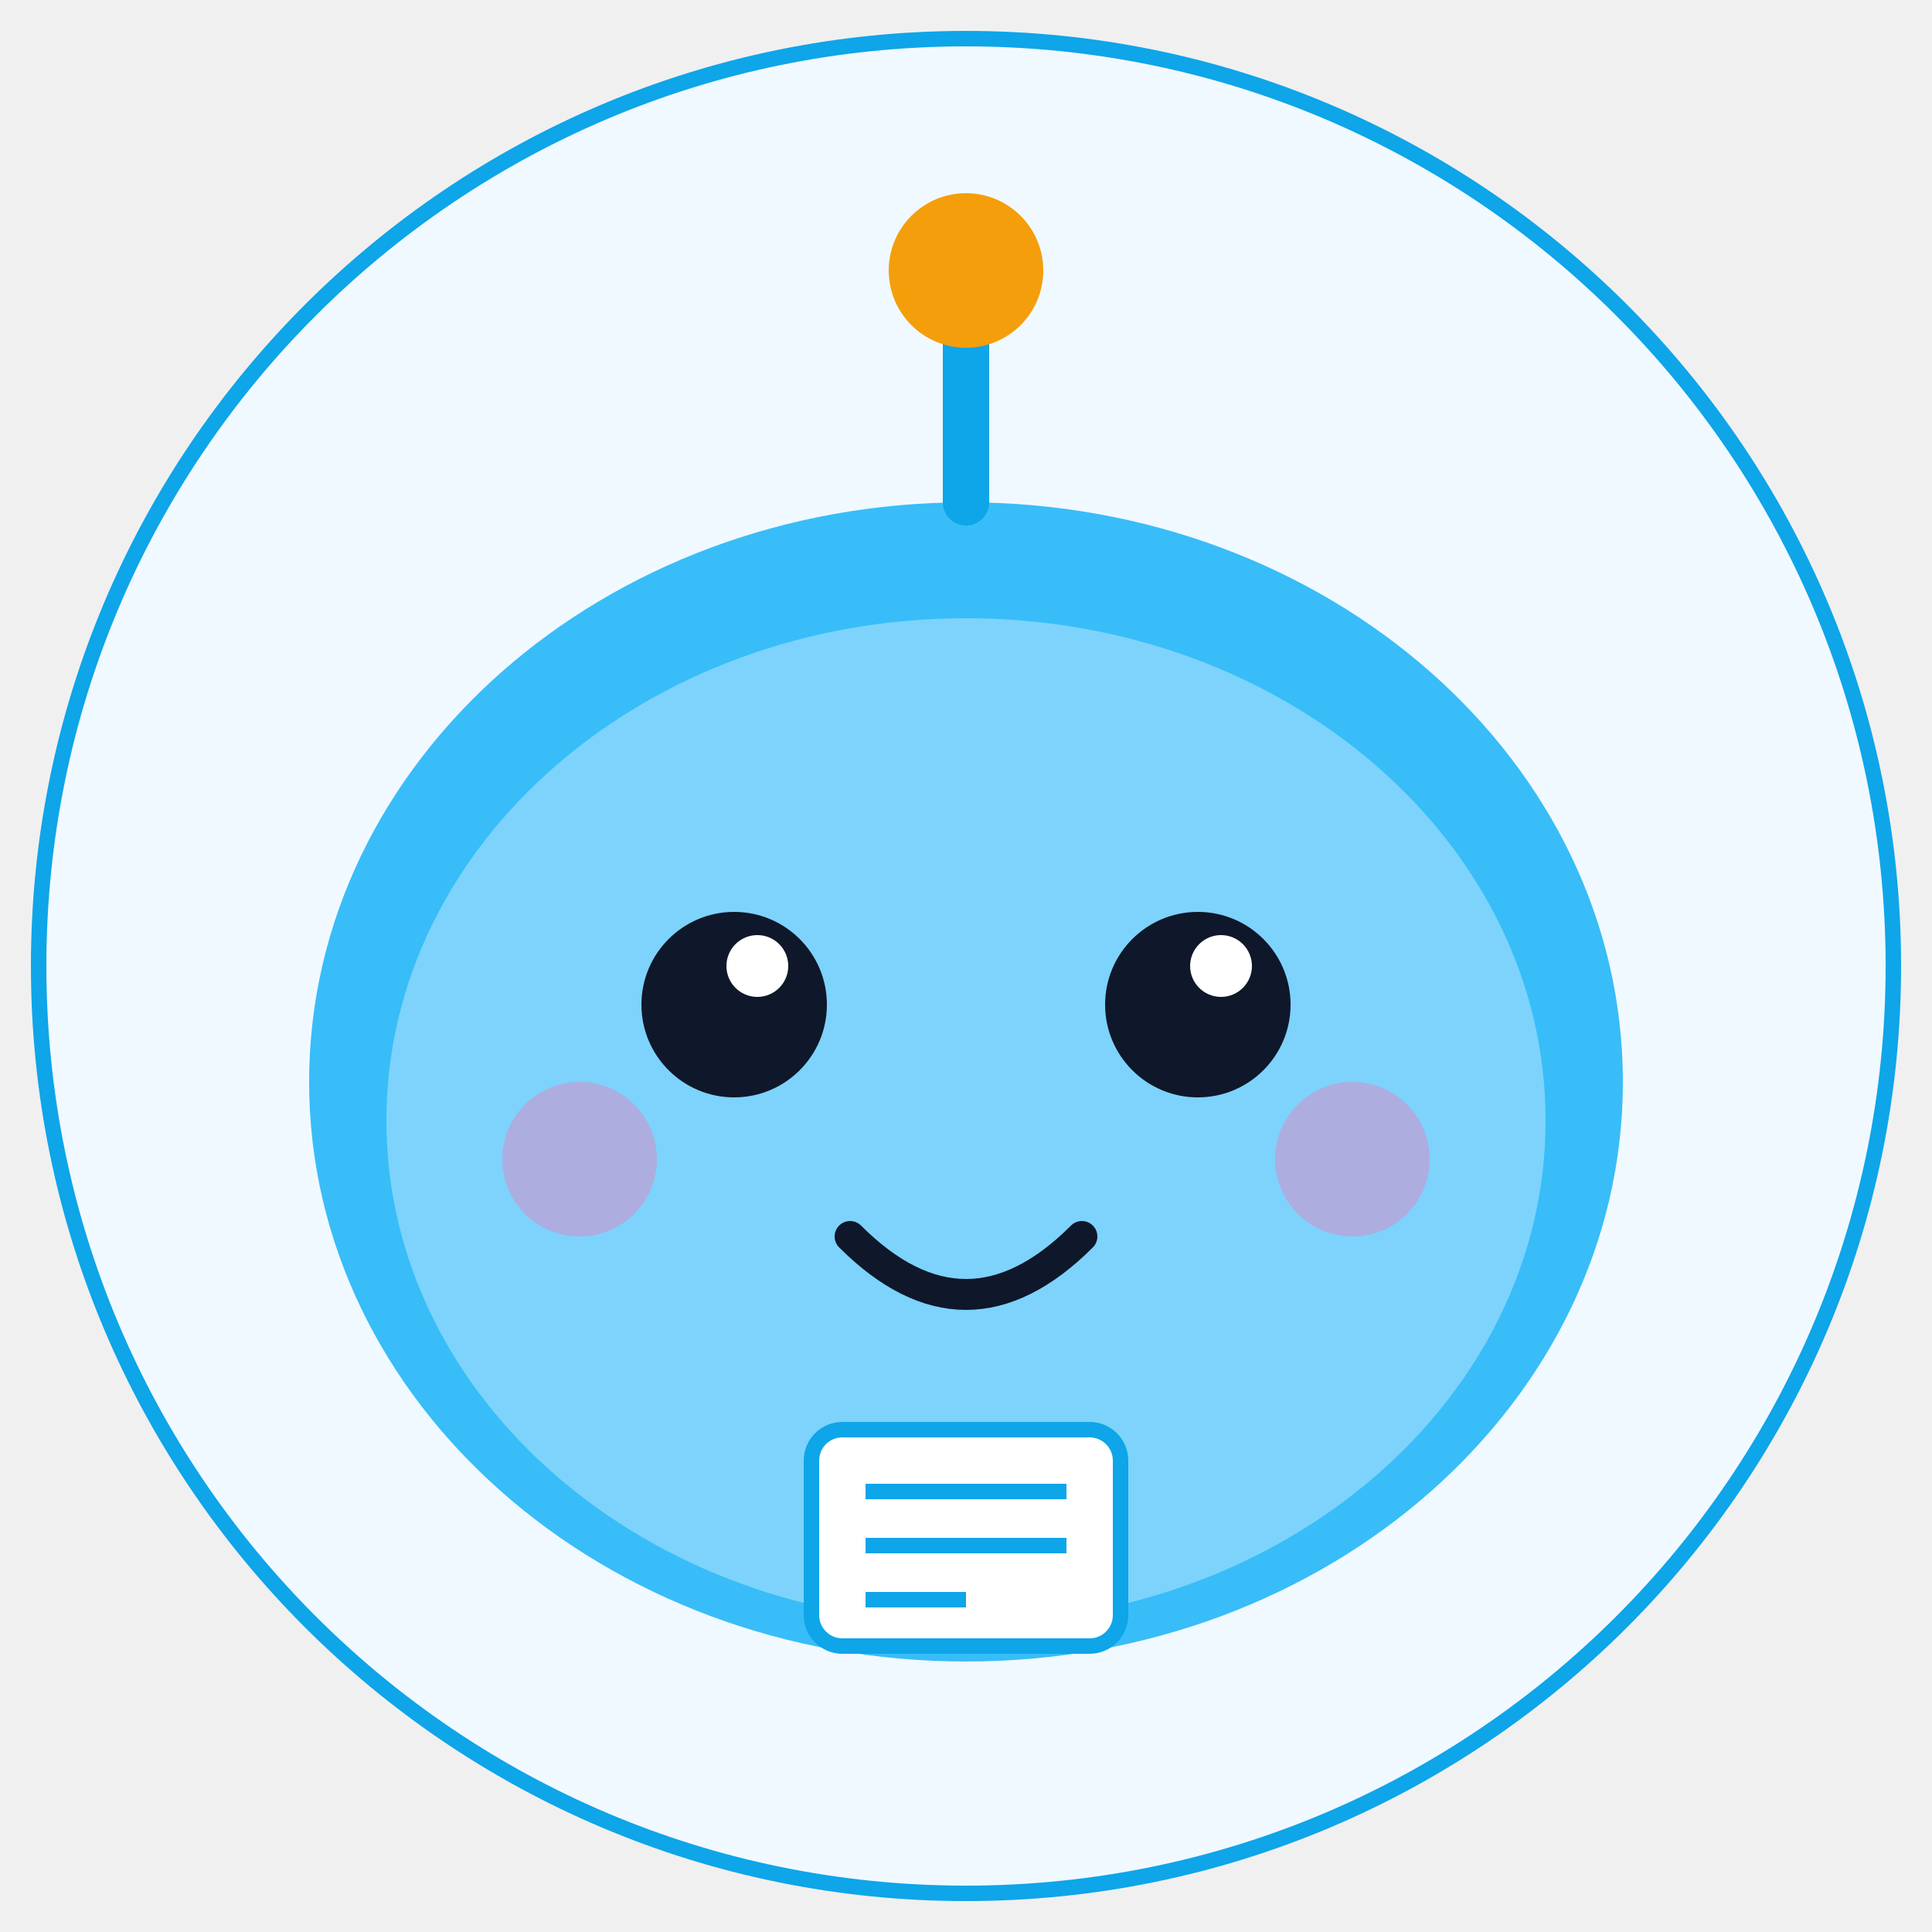
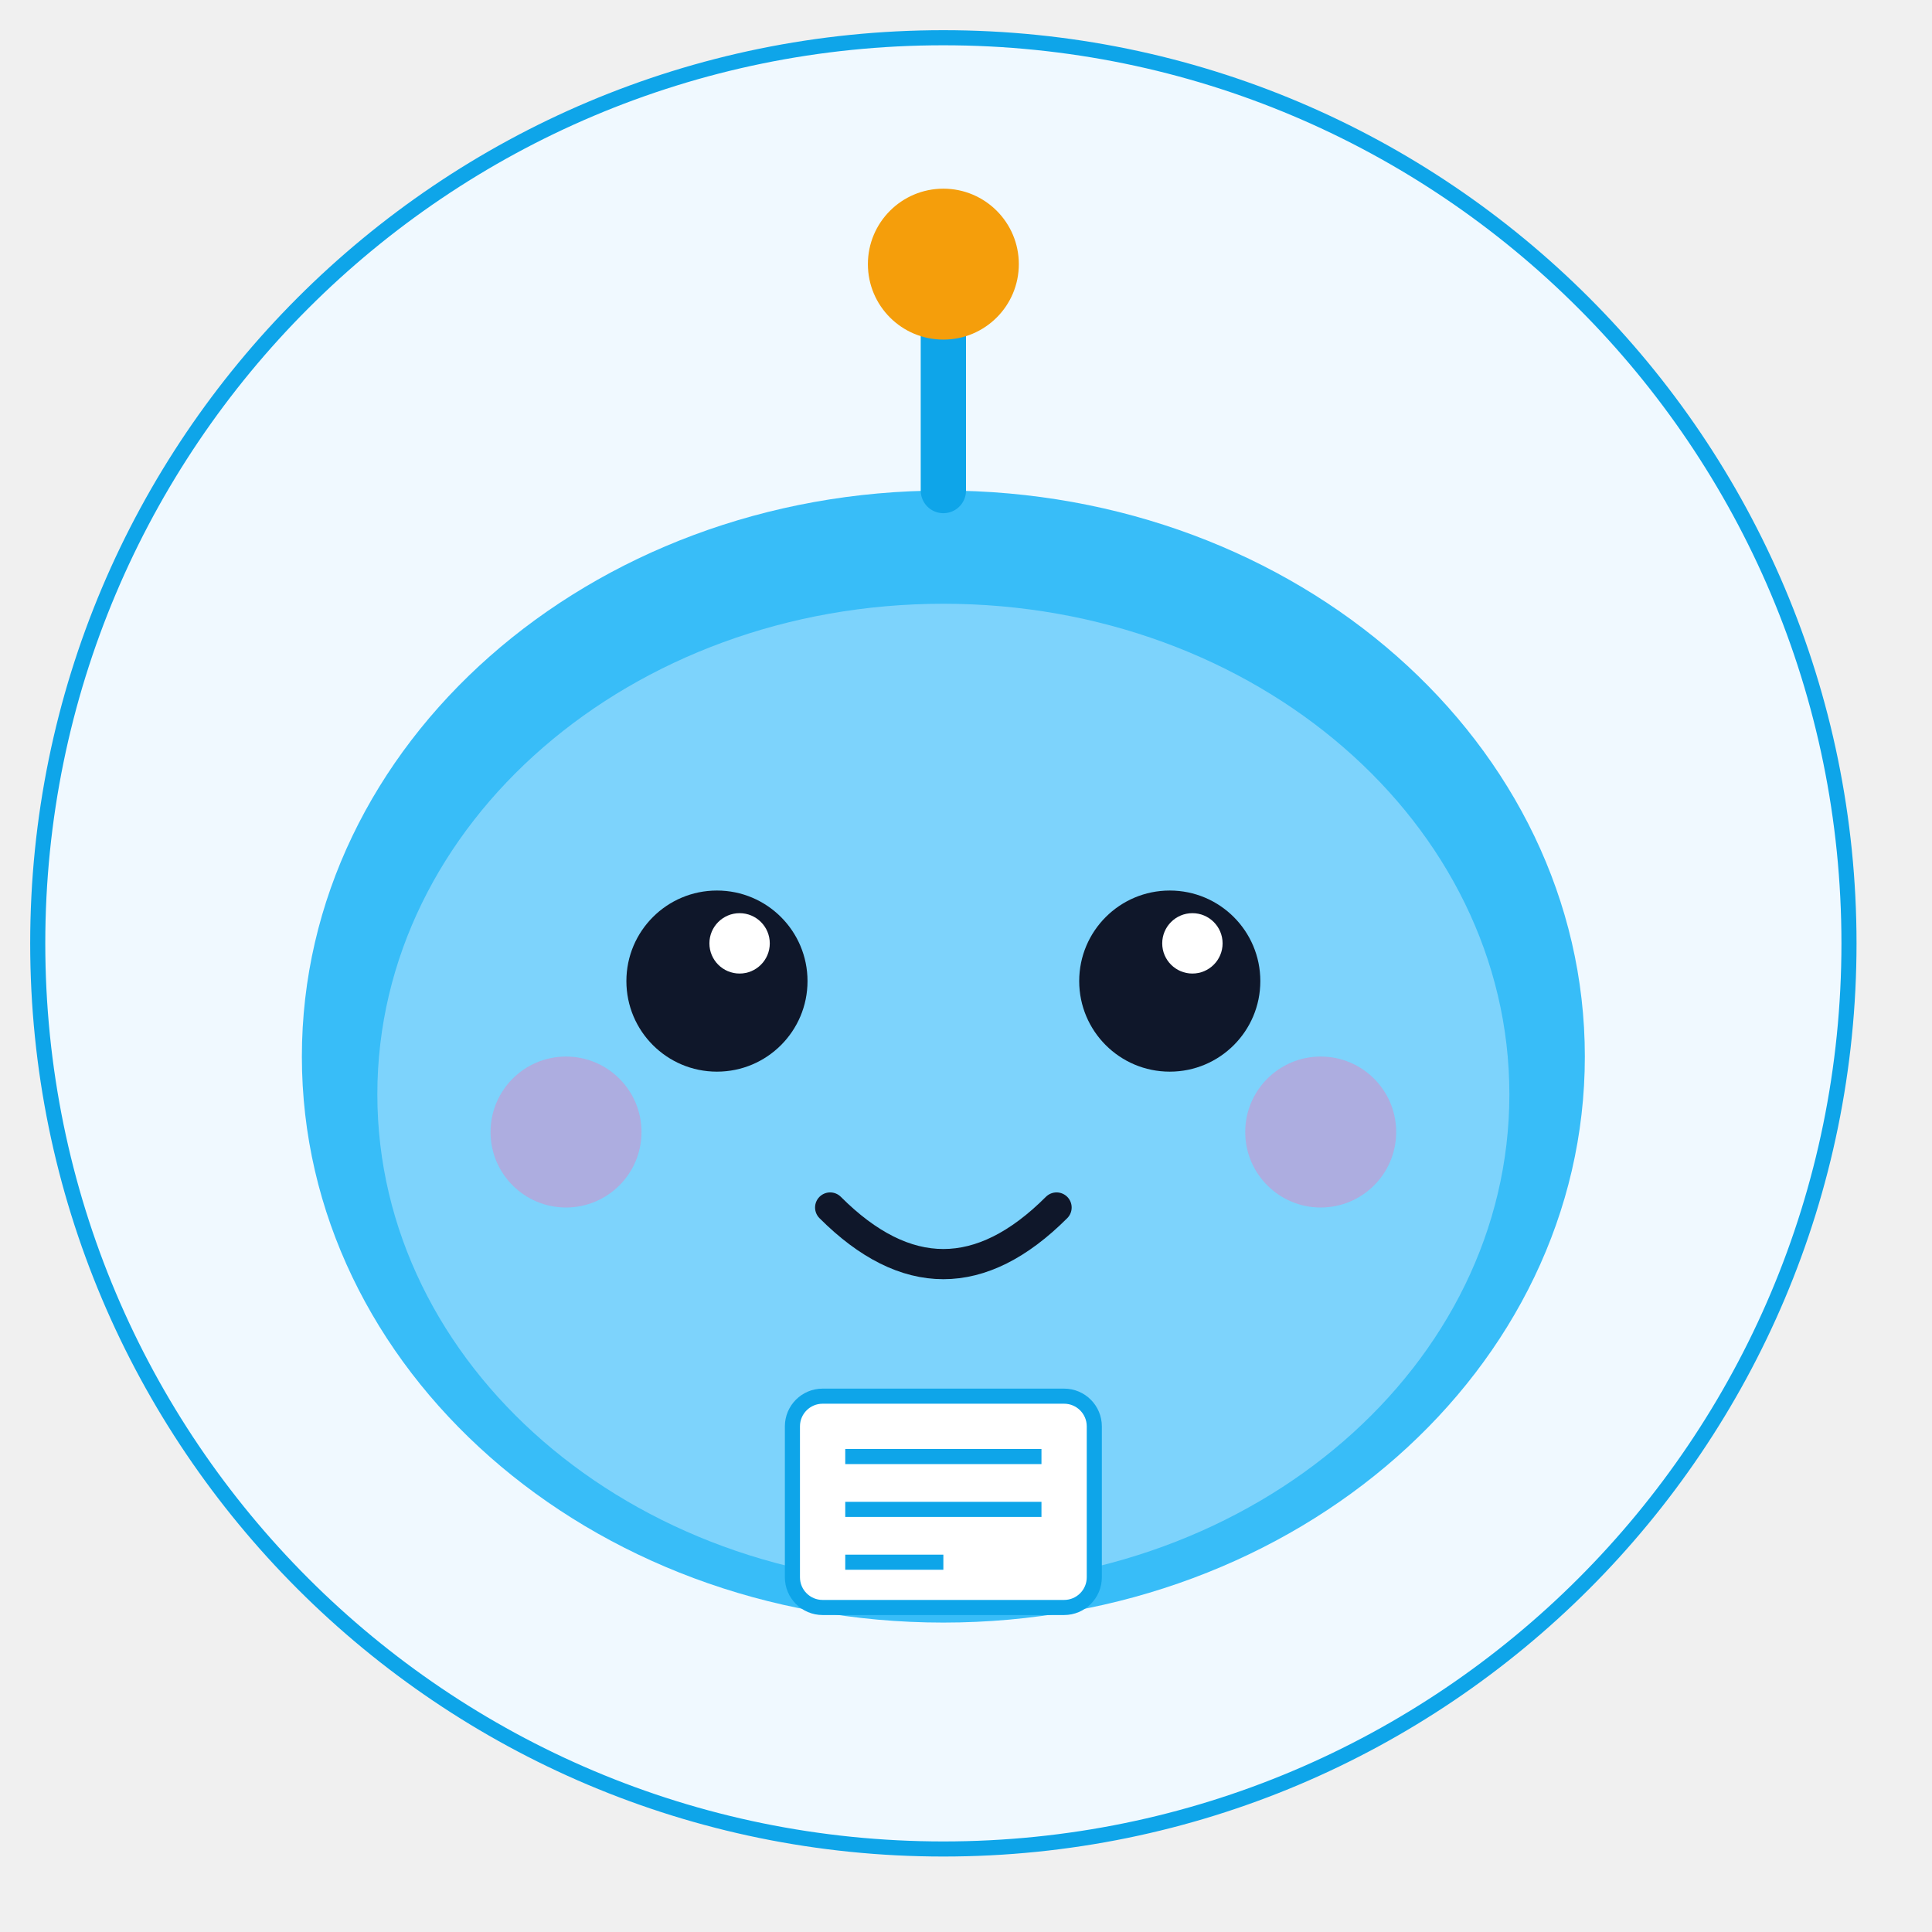
- <svg xmlns="http://www.w3.org/2000/svg" width="250" height="250" viewBox="0 0 250 250">
-   <circle cx="125" cy="125" r="120" fill="#f0f9ff" stroke="#0ea5e9" stroke-width="2" />
-   <ellipse cx="125" cy="140" rx="85" ry="75" fill="#38bdf8" />
-   <ellipse cx="125" cy="145" rx="75" ry="65" fill="#7dd3fc" />
-   <circle cx="95" cy="130" r="12" fill="#0f172a" />
-   <circle cx="155" cy="130" r="12" fill="#0f172a" />
-   <circle cx="98" cy="125" r="4" fill="white" />
-   <circle cx="158" cy="125" r="4" fill="white" />
-   <circle cx="75" cy="150" r="10" fill="#f472b6" opacity="0.4" />
-   <circle cx="175" cy="150" r="10" fill="#f472b6" opacity="0.4" />
-   <path d="M 110 160 Q 125 175 140 160" stroke="#0f172a" stroke-width="4" fill="none" stroke-linecap="round" />
-   <path d="M 125 65 L 125 40" stroke="#0ea5e9" stroke-width="6" stroke-linecap="round" />
-   <circle cx="125" cy="35" r="10" fill="#f59e0b" />
-   <rect x="105" y="185" width="40" height="28" rx="4" fill="white" stroke="#0ea5e9" stroke-width="2" />
-   <line x1="112" y1="193" x2="138" y2="193" stroke="#0ea5e9" stroke-width="2" />
-   <line x1="112" y1="200" x2="138" y2="200" stroke="#0ea5e9" stroke-width="2" />
-   <line x1="112" y1="207" x2="125" y2="207" stroke="#0ea5e9" stroke-width="2" />
+ <svg xmlns="http://www.w3.org/2000/svg" width="128" height="128" viewBox="0 0 128 128">
+   <g transform="scale(0.5)">
+     <circle cx="125" cy="125" r="120" fill="#f0f9ff" stroke="#0ea5e9" stroke-width="2" />
+     <ellipse cx="125" cy="140" rx="85" ry="75" fill="#38bdf8" />
+     <ellipse cx="125" cy="145" rx="75" ry="65" fill="#7dd3fc" />
+     <circle cx="95" cy="130" r="12" fill="#0f172a" />
+     <circle cx="155" cy="130" r="12" fill="#0f172a" />
+     <circle cx="98" cy="125" r="4" fill="white" />
+     <circle cx="158" cy="125" r="4" fill="white" />
+     <circle cx="75" cy="150" r="10" fill="#f472b6" opacity="0.4" />
+     <circle cx="175" cy="150" r="10" fill="#f472b6" opacity="0.4" />
+     <path d="M 110 160 Q 125 175 140 160" stroke="#0f172a" stroke-width="4" fill="none" stroke-linecap="round" />
+     <path d="M 125 65 L 125 40" stroke="#0ea5e9" stroke-width="6" stroke-linecap="round" />
+     <circle cx="125" cy="35" r="10" fill="#f59e0b" />
+     <rect x="105" y="185" width="40" height="28" rx="4" fill="white" stroke="#0ea5e9" stroke-width="2" />
+     <line x1="112" y1="193" x2="138" y2="193" stroke="#0ea5e9" stroke-width="2" />
+     <line x1="112" y1="200" x2="138" y2="200" stroke="#0ea5e9" stroke-width="2" />
+     <line x1="112" y1="207" x2="125" y2="207" stroke="#0ea5e9" stroke-width="2" />
+   </g>
</svg>
